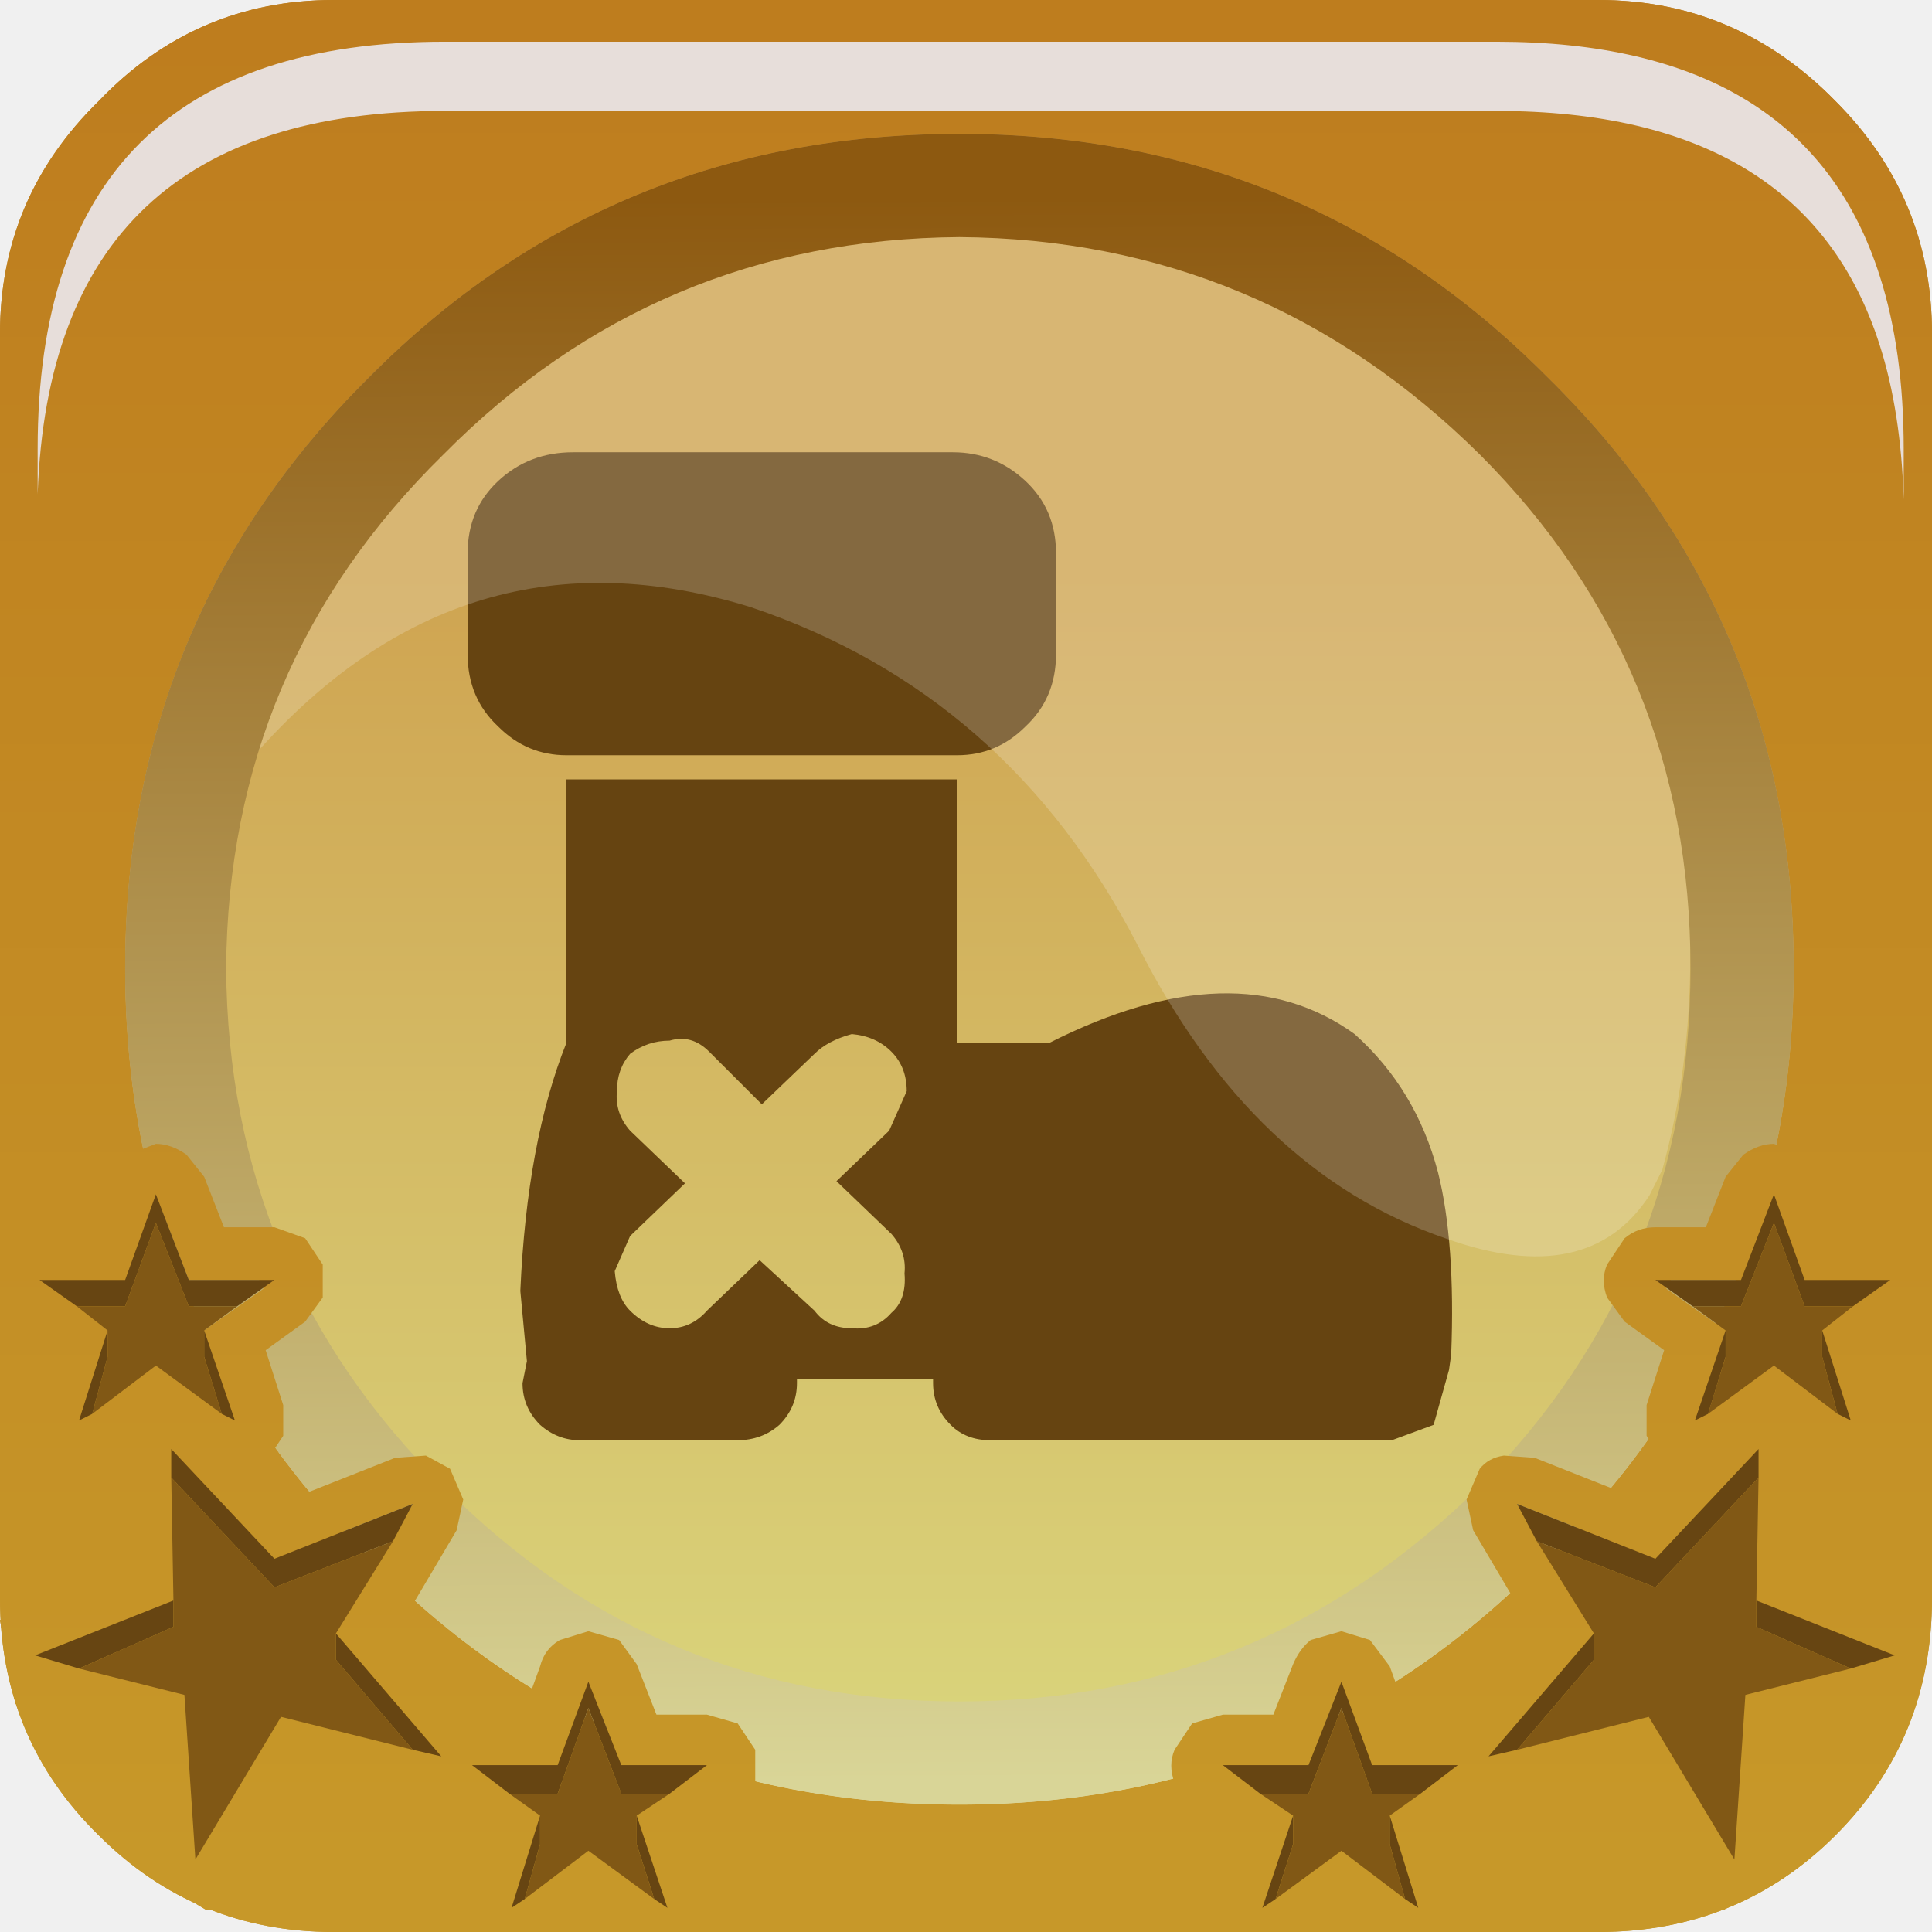
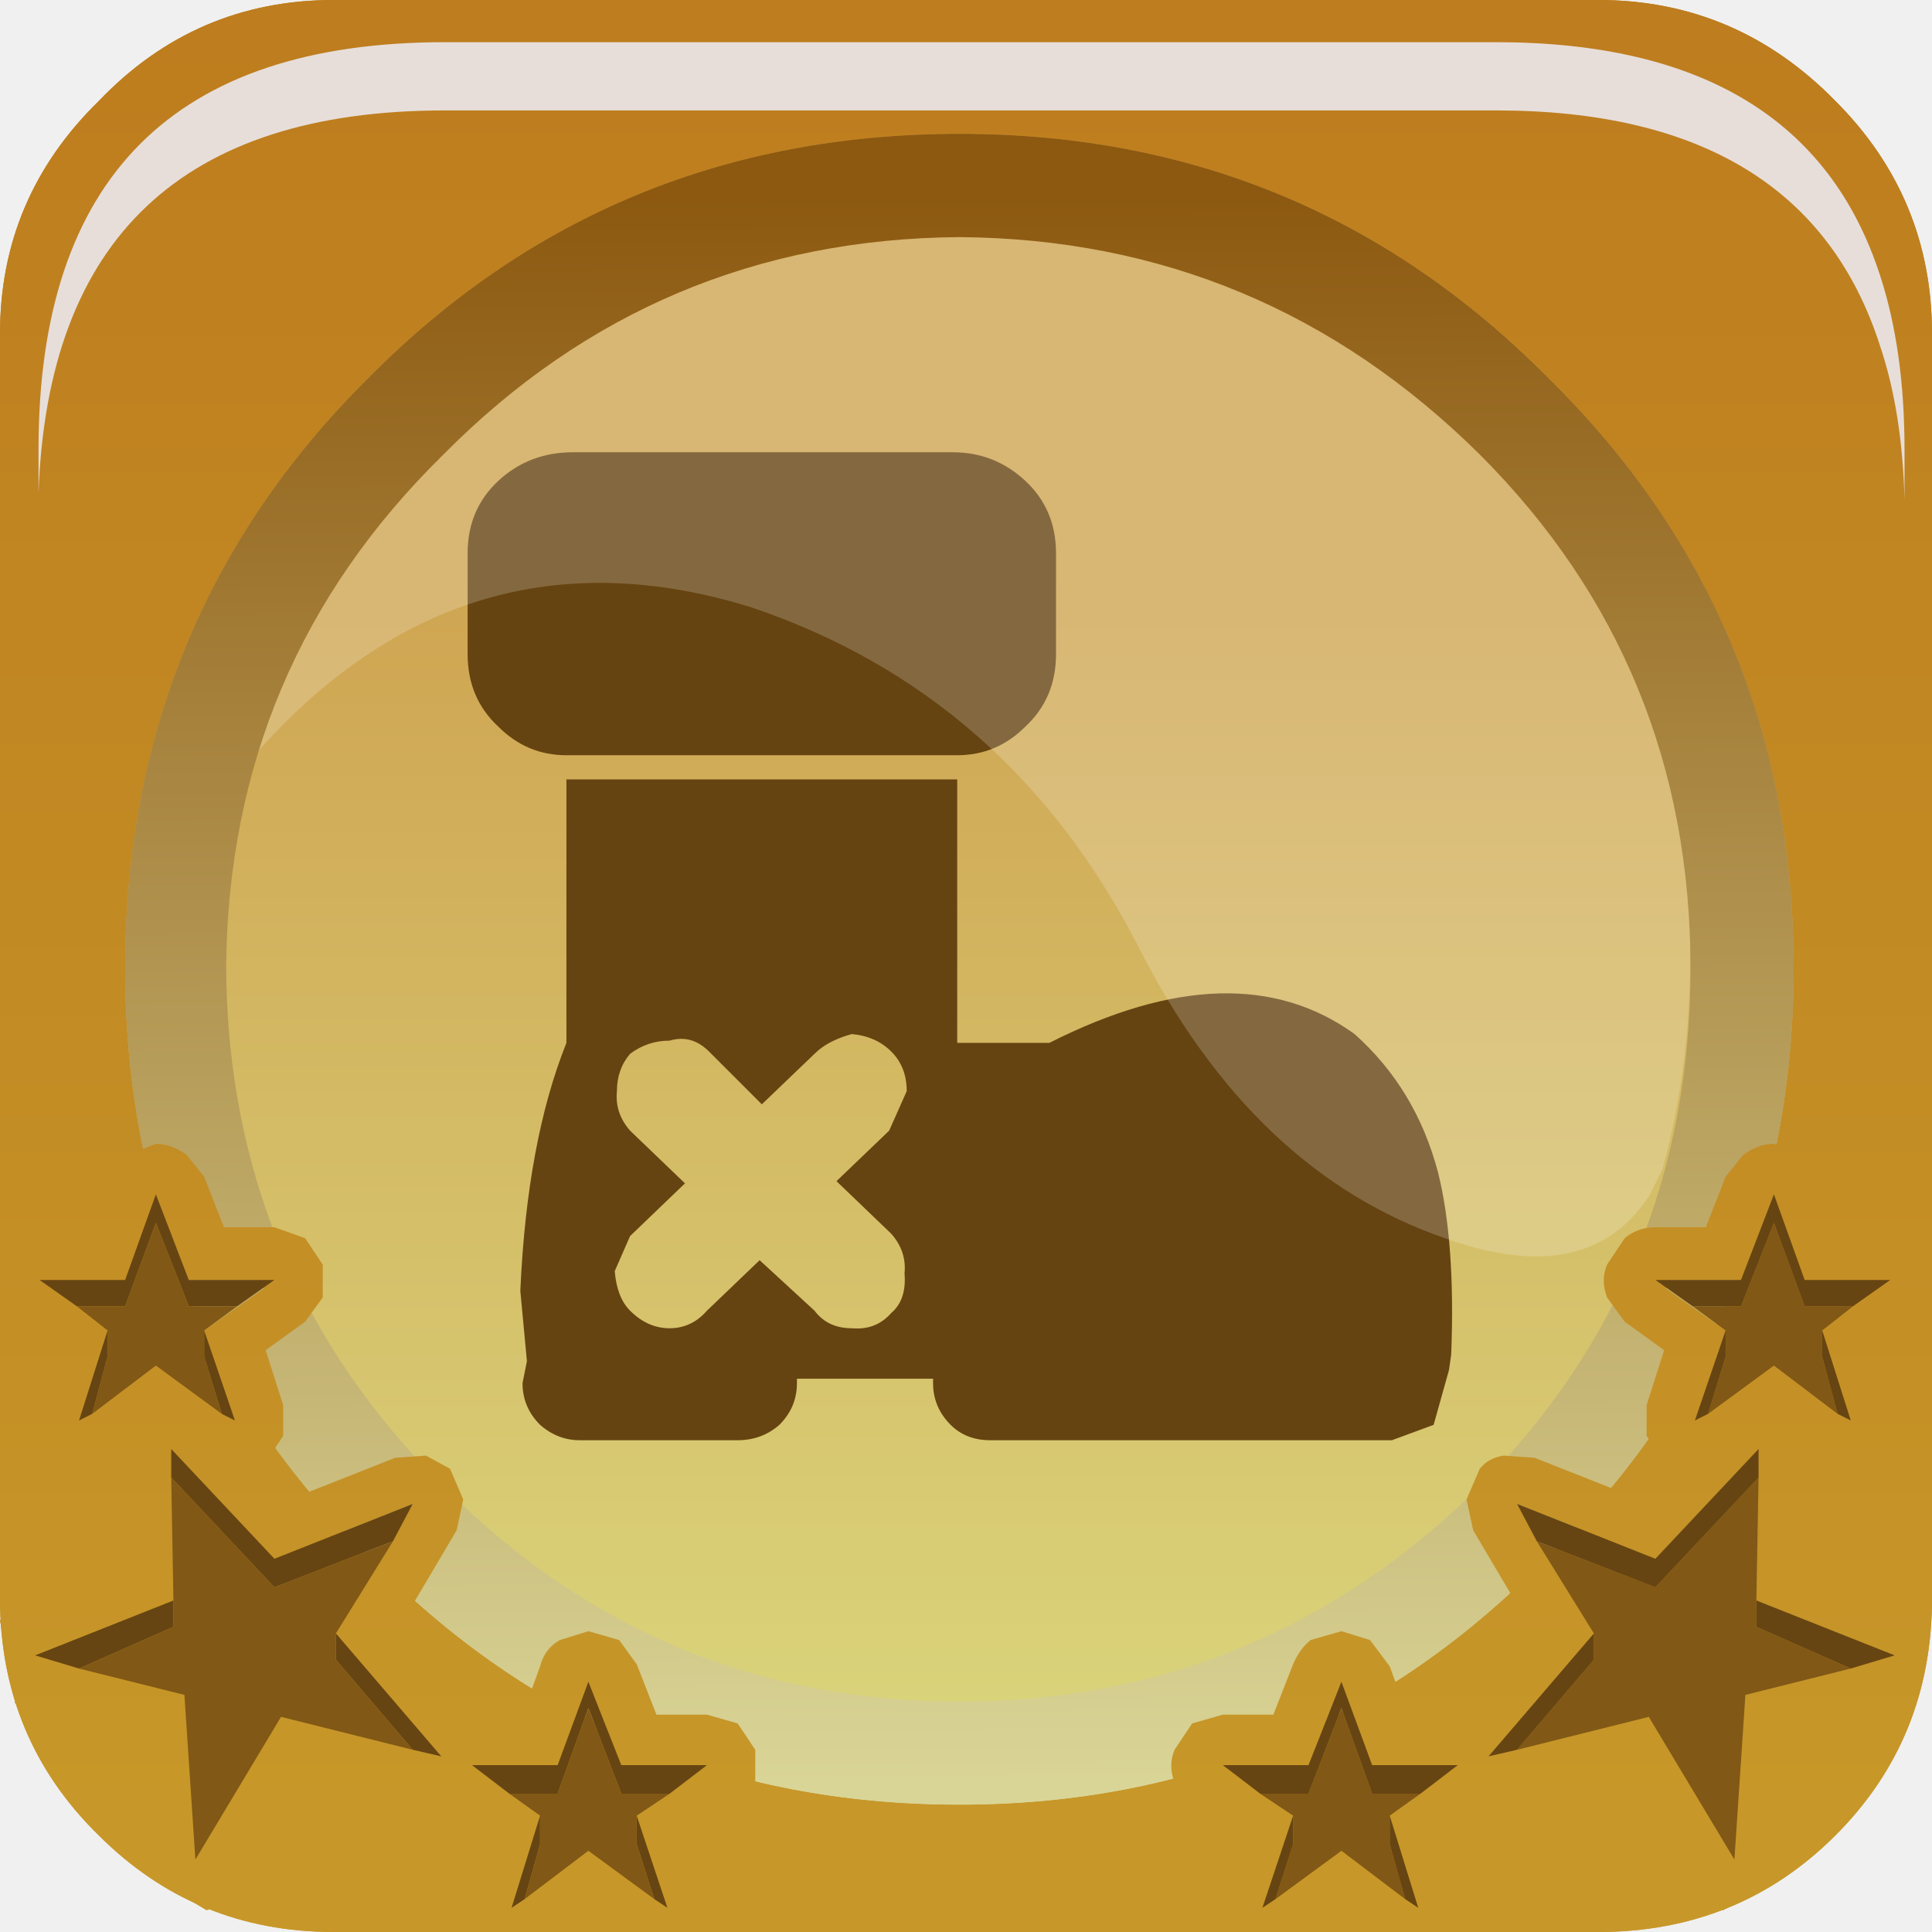
<svg xmlns="http://www.w3.org/2000/svg" xmlns:xlink="http://www.w3.org/1999/xlink" height="66.0px" width="66.0px">
  <g transform="matrix(1.5, 0.0, 0.0, 1.5, 0.0, 0.0)">
    <use height="37.1" transform="matrix(1.0, 0.0, 0.0, 1.0, 3.4, 3.5)" width="37.2" xlink:href="#shape0" />
    <use height="20.15" transform="matrix(1.1594, 0.0, 0.0, 1.1594, 5.8, 5.25)" width="28.2" xlink:href="#sprite0" />
    <use height="44.0" transform="matrix(1.0, 0.0, 0.0, 1.0, 0.0, 0.0)" width="44.0" xlink:href="#shape2" />
    <use height="8.6" transform="matrix(1.2125, 0.0, 0.0, 1.2125, 0.8575, 0.95)" width="35.05" xlink:href="#sprite1" />
    <use height="40.5" transform="matrix(1.0, 0.0, 0.0, 1.0, 0.0, 3.5)" width="43.95" xlink:href="#shape4" />
    <use height="20.15" transform="matrix(1.1594, 0.0, 0.0, 1.1594, 5.8, 5.25)" width="28.2" xlink:href="#sprite0" />
    <use height="44.0" transform="matrix(1.0, 0.0, 0.0, 1.0, 0.0, 0.0)" width="44.0" xlink:href="#shape2" />
    <use height="8.6" transform="matrix(1.2125, 0.0, 0.0, 1.2125, 0.8575, 0.95)" width="35.05" xlink:href="#sprite1" />
    <use height="17.95" transform="matrix(1.0, 0.0, 0.0, 1.0, 0.0, 26.05)" width="43.95" xlink:href="#shape5" />
  </g>
  <defs>
    <g id="shape0" transform="matrix(1.0, 0.0, 0.0, 1.0, -3.4, -3.5)">
      <path d="M3.4 22.05 Q3.4 14.35 8.85 8.95 14.3 3.5 22.05 3.5 29.75 3.5 35.2 8.95 40.6 14.4 40.6 22.05 40.6 29.75 35.2 35.2 29.75 40.6 22.05 40.6 14.3 40.6 8.85 35.2 3.4 29.75 3.4 22.05" fill="url(#gradient0)" fill-rule="evenodd" stroke="none" />
      <path d="M21.9 11.45 L21.9 11.7 Q28.8 11.7 35.8 17.8 26.65 19.95 25.9 22.1 L31.85 22.1 Q27.05 24.9 25.95 27.4 L29.7 27.4 Q25.7 28.75 24.25 31.95 L26.75 31.95 Q23.25 33.15 21.9 35.8 L21.7 36.0 21.7 35.55 Q20.35 32.95 16.85 31.75 L19.35 31.75 Q17.9 28.6 13.9 27.25 L17.65 27.25 Q16.55 24.7 11.7 21.95 L17.7 21.95 Q16.95 19.75 7.8 17.6 14.85 11.4 21.9 11.45" fill="#664411" fill-rule="evenodd" stroke="none" />
    </g>
    <linearGradient gradientTransform="matrix(0.0, -0.017, -0.0173, 0.0, 21.0, 26.95)" gradientUnits="userSpaceOnUse" id="gradient0" spreadMethod="pad" x1="-819.2" x2="819.2">
      <stop offset="0.012" stop-color="#dad67d" />
      <stop offset="1.0" stop-color="#cfa451" />
    </linearGradient>
    <g id="sprite0" transform="matrix(1.0, 0.0, 0.0, 1.0, 0.0, 0.0)">
      <use height="20.15" transform="matrix(1.0, 0.0, 0.0, 1.0, 0.0, 0.0)" width="28.2" xlink:href="#shape1" />
    </g>
    <g id="shape1" transform="matrix(1.0, 0.0, 0.0, 1.0, 0.0, 0.0)">
      <path d="M27.4 18.95 Q26.2 20.8 23.4 19.8 19.6 18.5 17.35 14.05 14.8 9.1 9.75 7.4 4.1 5.65 0.0 10.3 1.0 6.85 3.7 4.15 7.2 0.65 11.9 0.05 L14.8 0.05 18.4 0.65 Q21.55 1.65 24.05 4.15 28.2 8.3 28.2 14.25 28.2 16.45 27.65 18.45 L27.4 18.95" fill="#ffffff" fill-opacity="0.196" fill-rule="evenodd" stroke="none" />
    </g>
    <g id="shape2" transform="matrix(1.0, 0.0, 0.0, 1.0, 0.0, 0.0)">
      <path d="M41.8 2.3 Q44.0 4.5 44.0 7.6 L44.0 36.4 Q44.0 39.6 41.8 41.8 39.6 44.0 36.4 44.0 L7.6 44.0 Q4.45 44.0 2.25 41.8 0.0 39.6 0.0 36.4 L0.0 7.6 Q0.0 4.5 2.25 2.3 4.45 0.0 7.6 0.0 L36.4 0.0 Q39.55 0.0 41.8 2.3 M40.85 22.05 Q40.85 14.1 35.25 8.6 29.75 3.05 21.85 3.05 13.9 3.05 8.4 8.6 2.85 14.1 2.85 22.05 2.85 29.95 8.4 35.45 13.9 41.1 21.85 41.1 29.75 41.1 35.25 35.45 40.85 29.95 40.85 22.05" fill="url(#gradient1)" fill-rule="evenodd" stroke="none" />
      <path d="M40.85 22.05 Q40.85 29.95 35.25 35.45 29.75 41.1 21.85 41.1 13.9 41.1 8.4 35.45 2.85 29.95 2.85 22.05 2.85 14.1 8.4 8.6 13.9 3.05 21.85 3.05 29.75 3.05 35.25 8.6 40.85 14.1 40.85 22.05 M33.7 10.35 Q28.75 5.45 21.85 5.4 14.95 5.45 10.1 10.35 5.2 15.15 5.15 22.05 5.2 29.0 10.1 33.85 14.95 38.75 21.85 38.75 28.75 38.75 33.7 33.85 38.5 29.0 38.5 22.05 38.5 15.15 33.7 10.35" fill="url(#gradient2)" fill-rule="evenodd" stroke="none" />
    </g>
    <linearGradient gradientTransform="matrix(0.0, -0.0258, -0.0551, 0.0, 21.85, 21.85)" gradientUnits="userSpaceOnUse" id="gradient1" spreadMethod="pad" x1="-819.2" x2="819.2">
      <stop offset="0.012" stop-color="#c79829" />
      <stop offset="1.0" stop-color="#be7d1e" />
    </linearGradient>
    <linearGradient gradientTransform="matrix(1.0E-4, 0.0223, -0.0232, 1.0E-4, 21.9, 22.3)" gradientUnits="userSpaceOnUse" id="gradient2" spreadMethod="pad" x1="-819.2" x2="819.2">
      <stop offset="0.012" stop-color="#8d5910" />
      <stop offset="1.0" stop-color="#d9d597" />
    </linearGradient>
    <g id="sprite1" transform="matrix(1.0, 0.0, 0.0, 1.0, 0.2, 0.0)">
-       <use height="8.6" transform="matrix(1.0, 0.0, 0.0, 1.0, -0.2, 0.0)" width="35.05" xlink:href="#shape3" />
+       <use height="10.4" transform="matrix(0.8345, 0.0, 0.0, 0.8269, -0.1838, 0.0087)" width="42.0" xlink:href="#shape3" />
    </g>
-     <g id="shape3" transform="matrix(1.0, 0.0, 0.0, 1.0, 0.2, 0.0)">
-       <path d="M34.4 4.4 Q34.85 5.8 34.85 7.65 L34.85 8.6 Q34.8 6.95 34.4 5.7 33.0 1.3 27.2 1.3 L7.45 1.3 Q0.05 1.3 -0.2 8.5 L-0.2 7.65 Q-0.2 0.0 7.45 0.0 L27.2 0.0 Q33.0 0.0 34.4 4.4" fill="#e7deda" fill-rule="evenodd" stroke="none" />
+     <g id="shape3" transform="matrix(1.0, 0.0, 0.0, 1.0, 0.4, 0.05)">
+       <path d="M32.4 -0.05 Q39.35 -0.05 41.05 5.25 41.6 6.95 41.6 9.2 L41.6 10.35 Q41.55 8.35 41.05 6.85 39.35 1.5 32.4 1.5 L8.75 1.5 Q-0.1 1.5 -0.4 10.2 L-0.4 9.2 Q-0.4 -0.05 8.75 -0.05 L32.4 -0.05" fill="#e7deda" fill-rule="evenodd" stroke="none" />
    </g>
    <g id="shape4" transform="matrix(1.0, 0.0, 0.0, 1.0, 0.0, -3.5)">
      <path d="M38.85 27.95 L39.3 26.8 39.7 26.3 Q40.05 26.05 40.4 26.05 L41.05 26.3 41.5 26.85 41.9 27.95 43.05 27.95 43.75 28.2 43.95 28.35 43.95 29.95 43.7 30.1 42.85 30.75 43.25 32.1 43.25 32.8 42.8 33.35 42.1 33.55 41.45 33.3 41.2 33.15 41.15 35.7 43.55 36.65 Q43.75 36.7 43.95 36.9 L43.6 38.8 43.4 38.85 40.85 39.5 40.65 42.45 40.5 42.75 39.25 43.5 39.0 43.45 38.5 43.0 37.0 40.45 34.2 41.2 33.85 41.2 33.0 41.8 33.4 43.15 33.4 43.85 33.3 44.0 31.15 44.0 30.55 43.6 29.9 44.0 27.7 44.0 27.65 43.8 27.65 43.1 28.05 41.8 27.15 41.2 26.75 40.6 Q26.6 40.2 26.75 39.85 L27.15 39.25 27.85 39.05 29.0 39.05 29.45 37.9 Q29.6 37.55 29.85 37.35 L30.55 37.15 31.2 37.35 31.65 37.95 32.05 39.05 33.2 39.05 34.85 37.05 33.55 34.85 33.4 34.15 33.7 33.45 Q33.9 33.2 34.25 33.15 L34.95 33.2 37.35 34.15 38.05 33.4 37.9 33.3 37.5 32.7 37.5 32.0 37.9 30.75 37.0 30.1 36.6 29.55 Q36.45 29.15 36.6 28.8 L37.0 28.2 Q37.3 27.95 37.7 27.95 L38.85 27.95 M30.65 38.7 L30.4 38.7 29.8 40.2 28.2 40.2 28.1 40.45 29.45 41.35 28.85 43.1 29.05 43.2 30.55 42.15 31.95 43.2 32.2 43.1 31.65 41.35 32.8 40.5 32.75 40.2 31.25 40.2 30.65 38.7 M37.7 35.5 L34.55 34.25 36.3 37.2 33.9 40.0 37.55 39.1 39.5 42.35 39.75 38.6 43.15 37.7 40.0 36.45 40.05 33.0 37.7 35.5 M39.65 29.15 L38.05 29.15 37.95 29.35 39.3 30.3 38.75 32.0 38.9 32.15 40.4 31.1 41.8 32.15 42.05 32.0 41.5 30.3 42.8 29.35 42.65 29.15 41.1 29.15 40.5 27.6 40.25 27.6 39.65 29.15" fill="url(#gradient3)" fill-rule="evenodd" stroke="none" />
      <path d="M38.55 29.75 L37.7 29.15 39.65 29.15 40.4 27.2 41.1 29.15 43.05 29.15 42.2 29.75 41.1 29.75 40.4 27.85 39.65 29.75 38.55 29.75 M41.5 30.3 L42.15 32.35 41.85 32.2 41.5 30.9 41.5 30.3 M38.9 32.2 L38.6 32.35 39.3 30.3 39.3 30.9 38.9 32.2 M40.0 36.45 L43.15 37.7 42.15 38.0 40.0 37.05 40.0 36.45 M34.55 39.85 L33.9 40.0 36.3 37.2 36.3 37.8 34.55 39.85 M35.0 35.1 L34.55 34.25 37.7 35.5 40.05 33.0 40.05 33.65 37.7 36.15 35.0 35.1 M28.7 40.85 L27.85 40.2 29.8 40.2 30.55 38.3 31.25 40.2 33.2 40.2 32.35 40.85 31.25 40.85 30.55 38.9 29.8 40.85 28.7 40.85 M31.65 41.35 L32.3 43.45 32.0 43.25 31.65 42.0 31.65 41.35 M29.05 43.25 L28.75 43.45 29.45 41.35 29.45 42.0 29.05 43.25" fill="#674512" fill-rule="evenodd" stroke="none" />
      <path d="M42.2 29.75 L41.5 30.3 41.5 30.9 41.85 32.2 40.4 31.1 38.9 32.2 39.3 30.9 39.3 30.3 38.55 29.75 39.65 29.75 40.4 27.85 41.1 29.75 42.2 29.75 M40.0 36.45 L40.0 37.05 42.15 38.0 39.75 38.6 39.5 42.35 37.55 39.1 34.55 39.85 36.3 37.8 36.3 37.2 35.0 35.1 37.7 36.15 40.05 33.65 40.0 36.45 M32.35 40.85 L31.65 41.35 31.65 42.0 32.0 43.25 30.55 42.15 29.05 43.25 29.45 42.0 29.45 41.35 28.7 40.85 29.8 40.85 30.55 38.9 31.25 40.85 32.35 40.85" fill="#815815" fill-rule="evenodd" stroke="none" />
      <path d="M5.1 27.95 L6.25 27.95 6.95 28.2 7.35 28.8 7.35 29.55 6.95 30.1 6.05 30.75 6.45 32.0 6.45 32.7 6.05 33.3 5.9 33.4 6.6 34.15 9.0 33.2 9.7 33.15 10.25 33.45 10.55 34.15 10.4 34.85 9.1 37.05 10.75 39.05 11.9 39.05 12.3 37.95 Q12.4 37.55 12.75 37.35 L13.4 37.15 14.1 37.35 14.5 37.9 14.95 39.05 16.1 39.05 16.8 39.25 17.2 39.85 17.2 40.6 16.8 41.2 15.9 41.8 16.3 43.1 16.3 43.8 16.25 44.0 14.05 44.0 13.4 43.6 12.8 44.0 10.65 44.0 10.55 43.85 10.55 43.15 10.95 41.8 10.1 41.2 9.75 41.2 6.95 40.45 5.45 43.0 4.95 43.45 4.7 43.5 3.45 42.75 3.3 42.45 3.1 39.5 0.55 38.85 0.35 38.8 0.0 36.9 0.4 36.65 2.8 35.7 2.75 33.15 2.5 33.3 1.85 33.55 Q1.45 33.55 1.15 33.35 L0.7 32.8 0.7 32.1 1.1 30.75 0.25 30.1 0.0 29.95 0.0 28.35 0.2 28.2 0.9 27.95 2.05 27.95 2.45 26.85 Q2.55 26.45 2.9 26.3 L3.55 26.05 Q3.9 26.05 4.25 26.3 L4.65 26.8 5.1 27.95 M4.3 29.15 L3.7 27.6 3.45 27.6 2.85 29.15 1.3 29.15 1.15 29.35 2.45 30.3 1.9 32.0 2.15 32.15 3.55 31.1 5.05 32.15 5.2 32.0 4.65 30.3 6.0 29.35 5.9 29.15 4.3 29.15 M6.25 35.5 L3.9 33.0 3.95 36.45 0.8 37.7 4.2 38.6 4.45 42.35 6.4 39.1 10.05 40.0 7.65 37.2 9.4 34.25 6.25 35.5 M13.3 38.7 L12.7 40.2 11.2 40.2 11.15 40.5 12.3 41.35 11.75 43.1 12.0 43.2 13.4 42.15 14.9 43.2 15.1 43.1 14.5 41.35 15.85 40.45 15.75 40.2 14.15 40.2 13.55 38.7 13.3 38.7" fill="url(#gradient4)" fill-rule="evenodd" stroke="none" />
      <path d="M1.75 29.75 L0.9 29.15 2.85 29.15 3.55 27.2 4.3 29.15 6.25 29.15 5.4 29.75 4.3 29.75 3.55 27.85 2.85 29.75 1.75 29.75 M4.65 30.3 L5.35 32.35 5.05 32.2 4.65 30.9 4.65 30.3 M2.1 32.2 L1.8 32.35 2.45 30.3 2.45 30.9 2.1 32.2 M3.9 33.65 L3.9 33.0 6.25 35.5 9.4 34.25 8.95 35.1 6.25 36.15 3.9 33.65 M7.65 37.2 L10.05 40.0 9.4 39.85 7.65 37.8 7.65 37.2 M1.8 38.0 L0.8 37.7 3.95 36.45 3.95 37.05 1.8 38.0 M11.6 40.85 L10.75 40.2 12.7 40.2 13.4 38.3 14.15 40.2 16.1 40.2 15.25 40.85 14.15 40.85 13.4 38.9 12.7 40.85 11.6 40.85 M14.5 41.35 L15.2 43.45 14.9 43.25 14.5 42.0 14.5 41.35 M11.95 43.25 L11.65 43.45 12.3 41.35 12.3 42.0 11.95 43.25" fill="#674512" fill-rule="evenodd" stroke="none" />
      <path d="M1.75 29.75 L2.85 29.75 3.55 27.85 4.3 29.75 5.4 29.75 4.65 30.3 4.65 30.9 5.05 32.2 3.55 31.1 2.1 32.2 2.45 30.9 2.45 30.3 1.75 29.75 M3.9 33.65 L6.25 36.15 8.95 35.1 7.65 37.2 7.65 37.8 9.4 39.85 6.4 39.1 4.45 42.35 4.2 38.6 1.8 38.0 3.95 37.05 3.95 36.45 3.9 33.65 M11.6 40.85 L12.7 40.85 13.4 38.9 14.15 40.85 15.25 40.85 14.5 41.35 14.5 42.0 14.9 43.25 13.4 42.15 11.95 43.25 12.3 42.0 12.3 41.35 11.6 40.85" fill="#815815" fill-rule="evenodd" stroke="none" />
      <path d="M3.4 22.05 Q3.4 14.35 8.85 8.95 14.3 3.5 22.05 3.5 29.75 3.5 35.2 8.95 40.6 14.4 40.6 22.05 40.6 29.75 35.2 35.2 29.75 40.6 22.05 40.6 14.3 40.6 8.85 35.2 3.4 29.75 3.4 22.05" fill="url(#gradient5)" fill-rule="evenodd" stroke="none" />
      <path d="M24.05 14.9 Q24.05 15.9 23.35 16.55 22.7 17.2 21.8 17.2 L21.7 17.2 13.05 17.2 12.9 17.2 Q12.0 17.2 11.35 16.55 10.65 15.9 10.65 14.9 L10.65 12.6 Q10.65 11.6 11.35 10.95 12.05 10.3 13.05 10.3 L21.7 10.3 Q22.65 10.3 23.35 10.95 24.05 11.6 24.05 12.6 L24.05 14.9 M21.8 17.75 L21.8 23.75 23.9 23.75 Q28.15 21.6 30.85 23.55 32.25 24.8 32.75 26.7 33.15 28.3 33.05 30.85 L33.0 31.2 32.65 32.45 31.7 32.8 22.55 32.8 Q22.0 32.8 21.65 32.45 21.25 32.05 21.25 31.5 L21.25 31.4 18.15 31.4 18.15 31.5 Q18.15 32.05 17.75 32.45 17.35 32.8 16.8 32.8 L13.2 32.8 Q12.7 32.8 12.3 32.45 11.9 32.05 11.9 31.5 L12.0 31.0 11.85 29.4 Q12.0 26.0 12.9 23.75 L12.9 17.75 21.8 17.75 M18.55 24.0 L17.35 25.15 16.15 23.95 Q15.75 23.55 15.25 23.7 14.75 23.7 14.35 24.0 14.05 24.35 14.05 24.85 14.0 25.35 14.35 25.75 L15.6 26.95 14.35 28.15 14.0 28.95 Q14.05 29.55 14.35 29.85 14.75 30.25 15.25 30.25 15.75 30.25 16.1 29.85 L17.3 28.7 18.55 29.85 Q18.85 30.25 19.4 30.25 19.95 30.3 20.3 29.9 20.65 29.6 20.6 29.0 20.65 28.5 20.3 28.1 L19.05 26.9 20.25 25.75 20.65 24.85 Q20.65 24.3 20.3 23.95 19.95 23.6 19.4 23.55 18.85 23.7 18.55 24.0" fill="#664411" fill-rule="evenodd" stroke="none" />
    </g>
    <linearGradient gradientTransform="matrix(0.0, -0.0258, -0.0551, 0.0, 21.85, 21.85)" gradientUnits="userSpaceOnUse" id="gradient3" spreadMethod="pad" x1="-819.2" x2="819.2">
      <stop offset="0.012" stop-color="#c79829" />
      <stop offset="1.0" stop-color="#be7d1e" />
    </linearGradient>
    <linearGradient gradientTransform="matrix(0.0, -0.0258, 0.0551, 0.0, 22.05, 21.85)" gradientUnits="userSpaceOnUse" id="gradient4" spreadMethod="pad" x1="-819.2" x2="819.2">
      <stop offset="0.012" stop-color="#c79829" />
      <stop offset="1.0" stop-color="#be7d1e" />
    </linearGradient>
    <linearGradient gradientTransform="matrix(0.0, -0.017, -0.0173, 0.0, 21.0, 26.95)" gradientUnits="userSpaceOnUse" id="gradient5" spreadMethod="pad" x1="-819.2" x2="819.2">
      <stop offset="0.012" stop-color="#dad67d" />
      <stop offset="1.0" stop-color="#cfa451" />
    </linearGradient>
    <g id="shape5" transform="matrix(1.0, 0.0, 0.0, 1.0, 0.0, -26.05)">
      <path d="M38.85 27.95 L39.3 26.8 39.7 26.3 Q40.05 26.05 40.4 26.05 L41.05 26.3 41.5 26.85 41.9 27.95 43.05 27.95 43.75 28.2 43.95 28.35 43.95 29.95 43.7 30.1 42.85 30.75 43.25 32.1 43.25 32.8 42.8 33.35 42.1 33.55 41.45 33.3 41.2 33.15 41.15 35.7 43.55 36.65 Q43.75 36.7 43.95 36.9 L43.6 38.8 43.4 38.85 40.85 39.5 40.65 42.45 40.5 42.75 39.25 43.5 39.0 43.45 38.5 43.0 37.0 40.45 34.2 41.2 33.85 41.2 33.0 41.8 33.4 43.15 33.4 43.85 33.3 44.0 31.15 44.0 30.55 43.6 29.9 44.0 27.7 44.0 27.65 43.8 27.65 43.1 28.05 41.8 27.15 41.2 26.75 40.6 Q26.6 40.2 26.75 39.85 L27.15 39.25 27.85 39.05 29.0 39.05 29.45 37.9 Q29.6 37.55 29.85 37.35 L30.55 37.15 31.2 37.35 31.65 37.95 32.05 39.05 33.2 39.05 34.85 37.05 33.55 34.85 33.4 34.15 33.7 33.45 Q33.9 33.2 34.25 33.15 L34.95 33.2 37.35 34.15 38.05 33.4 37.9 33.3 37.5 32.7 37.5 32.0 37.9 30.75 37.0 30.1 36.6 29.55 Q36.45 29.15 36.6 28.8 L37.0 28.2 Q37.3 27.95 37.7 27.95 L38.85 27.95 M30.65 38.7 L30.4 38.7 29.8 40.2 28.2 40.2 28.1 40.45 29.45 41.35 28.85 43.1 29.05 43.2 30.55 42.15 31.95 43.2 32.2 43.1 31.65 41.35 32.8 40.5 32.75 40.2 31.25 40.2 30.65 38.7 M37.7 35.5 L34.55 34.25 36.3 37.2 33.9 40.0 37.55 39.1 39.5 42.35 39.75 38.6 43.15 37.7 40.0 36.45 40.05 33.0 37.7 35.5 M39.65 29.15 L38.05 29.15 37.95 29.35 39.3 30.3 38.75 32.0 38.9 32.15 40.4 31.1 41.8 32.15 42.05 32.0 41.5 30.3 42.8 29.35 42.65 29.15 41.1 29.15 40.5 27.6 40.25 27.6 39.65 29.15" fill="url(#gradient6)" fill-rule="evenodd" stroke="none" />
+       <path d="M42.2 29.75 L41.5 30.3 41.5 30.9 41.85 32.2 40.4 31.1 38.9 32.2 39.3 30.9 39.3 30.3 38.55 29.75 39.65 29.75 40.4 27.85 41.1 29.75 42.2 29.75 M40.0 36.45 L40.0 37.05 42.15 38.0 39.75 38.6 39.5 42.35 37.55 39.1 34.55 39.85 36.3 37.8 36.3 37.2 35.0 35.1 37.7 36.15 40.05 33.65 40.0 36.45 M32.35 40.85 L31.65 41.35 31.65 42.0 32.0 43.25 30.55 42.15 29.05 43.25 29.45 42.0 29.45 41.35 28.7 40.85 29.8 40.85 30.55 38.9 31.25 40.85 32.35 40.85" fill="#815815" fill-rule="evenodd" stroke="none" />
      <path d="M38.55 29.75 L37.7 29.15 39.65 29.15 40.4 27.2 41.1 29.15 43.05 29.15 42.2 29.75 41.1 29.75 40.4 27.85 39.65 29.75 38.55 29.75 M41.5 30.3 L42.15 32.35 41.85 32.2 41.5 30.9 41.5 30.3 M38.9 32.2 L38.6 32.35 39.3 30.3 39.3 30.9 38.9 32.2 M40.0 36.45 L43.15 37.7 42.15 38.0 40.0 37.05 40.0 36.45 M34.55 39.85 L33.9 40.0 36.3 37.2 36.3 37.8 34.55 39.85 M35.0 35.1 L34.55 34.25 37.7 35.5 40.05 33.0 40.05 33.65 37.7 36.15 35.0 35.1 M28.7 40.85 L27.85 40.2 29.8 40.2 30.55 38.3 31.25 40.2 33.2 40.2 32.35 40.85 31.25 40.85 30.55 38.9 29.8 40.85 28.7 40.85 M31.65 41.35 L32.3 43.45 32.0 43.25 31.65 42.0 31.65 41.35 M29.05 43.25 L28.75 43.45 29.45 41.35 29.45 42.0 29.05 43.25" fill="#674512" fill-rule="evenodd" stroke="none" />
-       <path d="M42.2 29.75 L41.5 30.3 41.5 30.9 41.85 32.2 40.4 31.1 38.9 32.2 39.3 30.9 39.3 30.3 38.55 29.75 39.65 29.75 40.4 27.85 41.1 29.75 42.2 29.75 M40.0 36.45 L40.0 37.05 42.15 38.0 39.75 38.6 39.5 42.35 37.55 39.1 34.55 39.85 36.3 37.8 36.3 37.2 35.0 35.1 37.7 36.15 40.05 33.65 40.0 36.45 M32.35 40.85 L31.65 41.35 31.65 42.0 32.0 43.25 30.55 42.15 29.05 43.25 29.45 42.0 29.45 41.35 28.7 40.85 29.8 40.85 30.55 38.9 31.25 40.85 32.35 40.85" fill="#815815" fill-rule="evenodd" stroke="none" />
      <path d="M5.1 27.95 L6.25 27.95 6.95 28.2 7.35 28.8 7.35 29.55 6.95 30.1 6.05 30.75 6.45 32.0 6.45 32.7 6.05 33.3 5.9 33.4 6.6 34.15 9.0 33.2 9.7 33.15 10.25 33.45 10.55 34.15 10.4 34.85 9.1 37.05 10.75 39.05 11.9 39.05 12.3 37.95 Q12.4 37.55 12.75 37.35 L13.4 37.15 14.1 37.35 14.5 37.9 14.95 39.05 16.1 39.05 16.8 39.25 17.2 39.85 17.2 40.6 16.8 41.2 15.9 41.8 16.3 43.1 16.3 43.8 16.25 44.0 14.05 44.0 13.4 43.6 12.8 44.0 10.65 44.0 10.55 43.85 10.55 43.15 10.95 41.8 10.1 41.2 9.75 41.2 6.95 40.45 5.45 43.0 4.95 43.45 4.7 43.5 3.45 42.75 3.3 42.45 3.1 39.5 0.55 38.85 0.35 38.8 0.0 36.9 0.4 36.65 2.8 35.7 2.75 33.15 2.5 33.3 1.85 33.55 Q1.45 33.55 1.15 33.35 L0.7 32.8 0.7 32.1 1.1 30.75 0.25 30.1 0.0 29.95 0.0 28.35 0.2 28.2 0.9 27.95 2.05 27.95 2.45 26.85 Q2.55 26.45 2.9 26.3 L3.55 26.05 Q3.9 26.05 4.25 26.3 L4.65 26.8 5.1 27.95 M4.3 29.15 L3.7 27.6 3.45 27.6 2.85 29.15 1.3 29.15 1.15 29.35 2.45 30.3 1.9 32.0 2.15 32.15 3.55 31.1 5.05 32.15 5.2 32.0 4.65 30.3 6.0 29.35 5.9 29.15 4.3 29.15 M6.25 35.5 L3.9 33.0 3.95 36.45 0.8 37.7 4.2 38.6 4.45 42.35 6.4 39.1 10.05 40.0 7.65 37.2 9.4 34.25 6.25 35.5 M13.3 38.7 L12.7 40.2 11.2 40.2 11.15 40.5 12.3 41.35 11.75 43.1 12.0 43.2 13.4 42.15 14.9 43.2 15.1 43.1 14.5 41.35 15.85 40.45 15.75 40.2 14.15 40.2 13.55 38.7 13.3 38.7" fill="url(#gradient7)" fill-rule="evenodd" stroke="none" />
      <path d="M1.75 29.75 L0.9 29.15 2.85 29.15 3.55 27.2 4.3 29.15 6.25 29.15 5.4 29.75 4.3 29.75 3.55 27.85 2.85 29.75 1.75 29.75 M4.65 30.3 L5.35 32.35 5.05 32.2 4.65 30.9 4.65 30.3 M2.1 32.2 L1.8 32.35 2.45 30.3 2.45 30.9 2.1 32.2 M3.9 33.65 L3.9 33.0 6.25 35.5 9.4 34.25 8.95 35.1 6.25 36.15 3.9 33.65 M7.65 37.2 L10.05 40.0 9.4 39.85 7.65 37.8 7.65 37.2 M1.8 38.0 L0.8 37.7 3.95 36.45 3.95 37.05 1.8 38.0 M11.6 40.85 L10.75 40.2 12.7 40.2 13.4 38.3 14.15 40.2 16.1 40.2 15.25 40.85 14.15 40.85 13.4 38.9 12.7 40.85 11.6 40.85 M14.5 41.35 L15.2 43.45 14.9 43.25 14.5 42.0 14.5 41.35 M11.95 43.25 L11.65 43.45 12.3 41.35 12.3 42.0 11.95 43.25" fill="#674512" fill-rule="evenodd" stroke="none" />
      <path d="M1.75 29.75 L2.85 29.75 3.55 27.85 4.3 29.75 5.4 29.75 4.65 30.3 4.65 30.9 5.05 32.2 3.55 31.1 2.1 32.2 2.45 30.9 2.45 30.3 1.75 29.75 M3.9 33.65 L6.25 36.15 8.95 35.1 7.65 37.2 7.65 37.8 9.4 39.85 6.4 39.1 4.45 42.35 4.2 38.6 1.8 38.0 3.95 37.05 3.95 36.45 3.9 33.65 M11.6 40.85 L12.7 40.85 13.4 38.9 14.15 40.85 15.25 40.85 14.5 41.35 14.5 42.0 14.9 43.25 13.4 42.15 11.95 43.25 12.3 42.0 12.3 41.35 11.6 40.85" fill="#815815" fill-rule="evenodd" stroke="none" />
    </g>
    <linearGradient gradientTransform="matrix(0.0, -0.0258, -0.0551, 0.0, 21.85, 21.85)" gradientUnits="userSpaceOnUse" id="gradient6" spreadMethod="pad" x1="-819.2" x2="819.2">
      <stop offset="0.012" stop-color="#c79829" />
      <stop offset="1.0" stop-color="#be7d1e" />
    </linearGradient>
    <linearGradient gradientTransform="matrix(0.0, -0.0258, 0.0551, 0.0, 22.05, 21.85)" gradientUnits="userSpaceOnUse" id="gradient7" spreadMethod="pad" x1="-819.2" x2="819.2">
      <stop offset="0.012" stop-color="#c79829" />
      <stop offset="1.0" stop-color="#be7d1e" />
    </linearGradient>
  </defs>
</svg>
